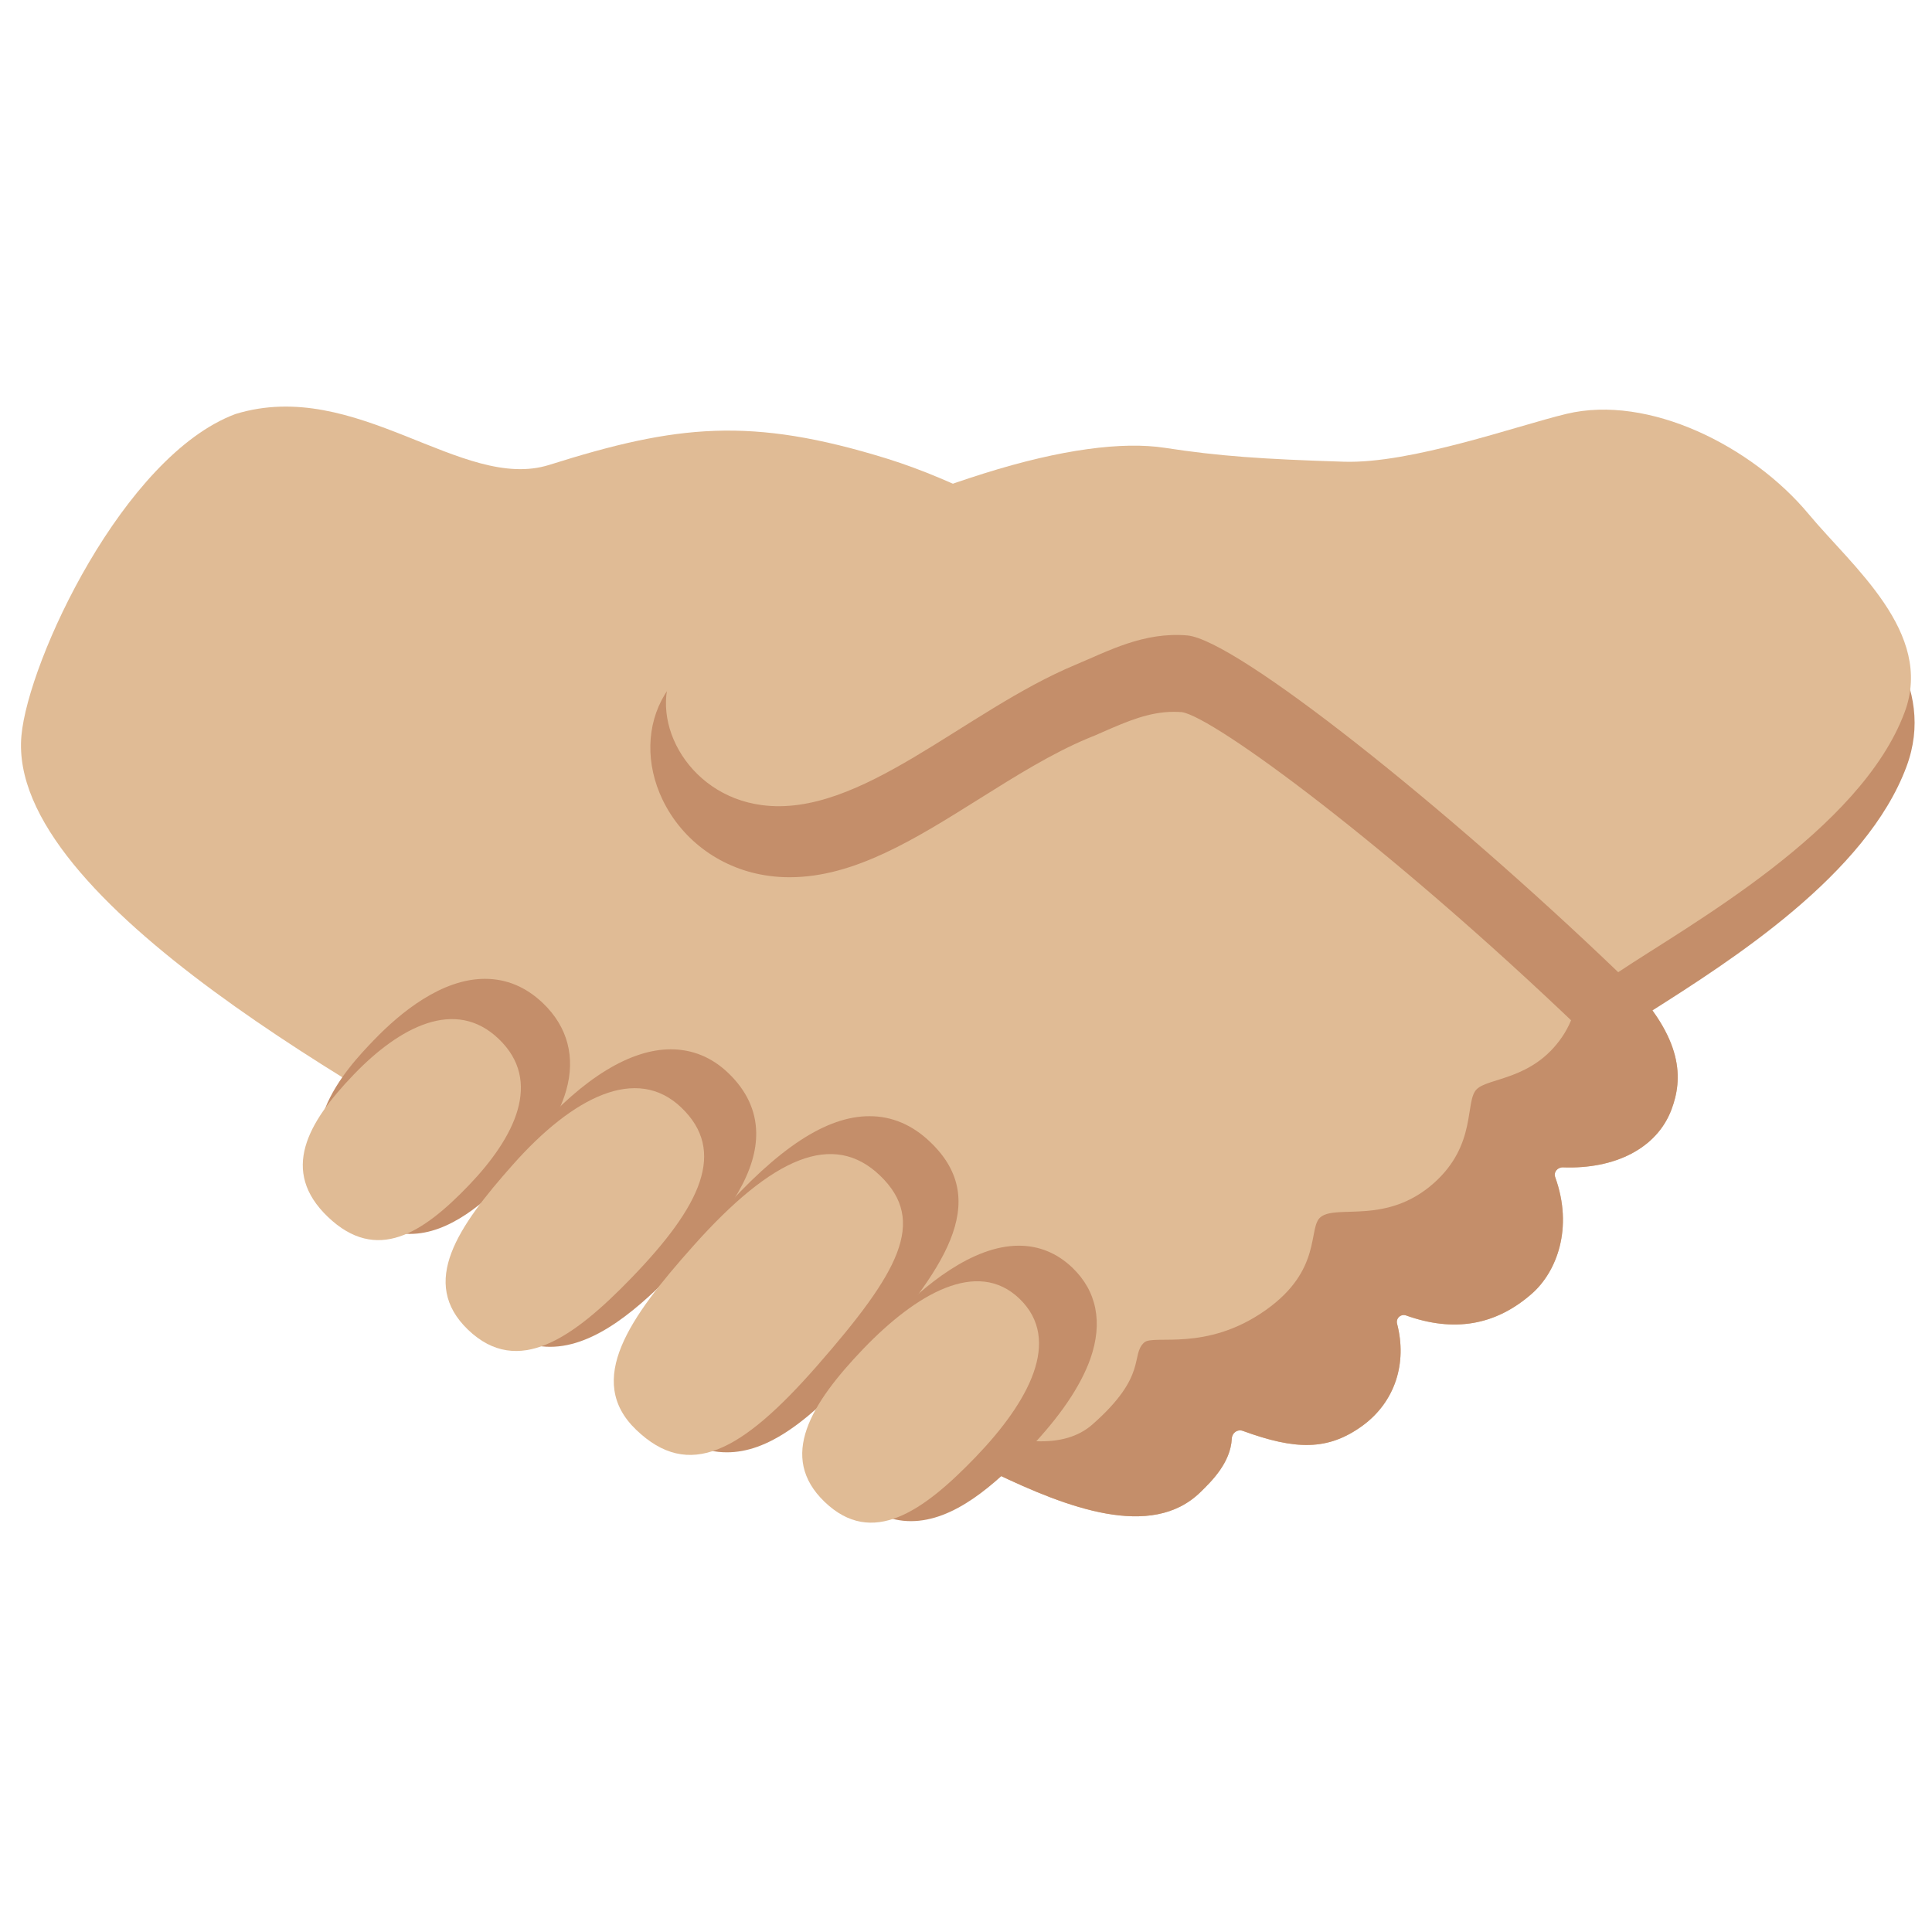
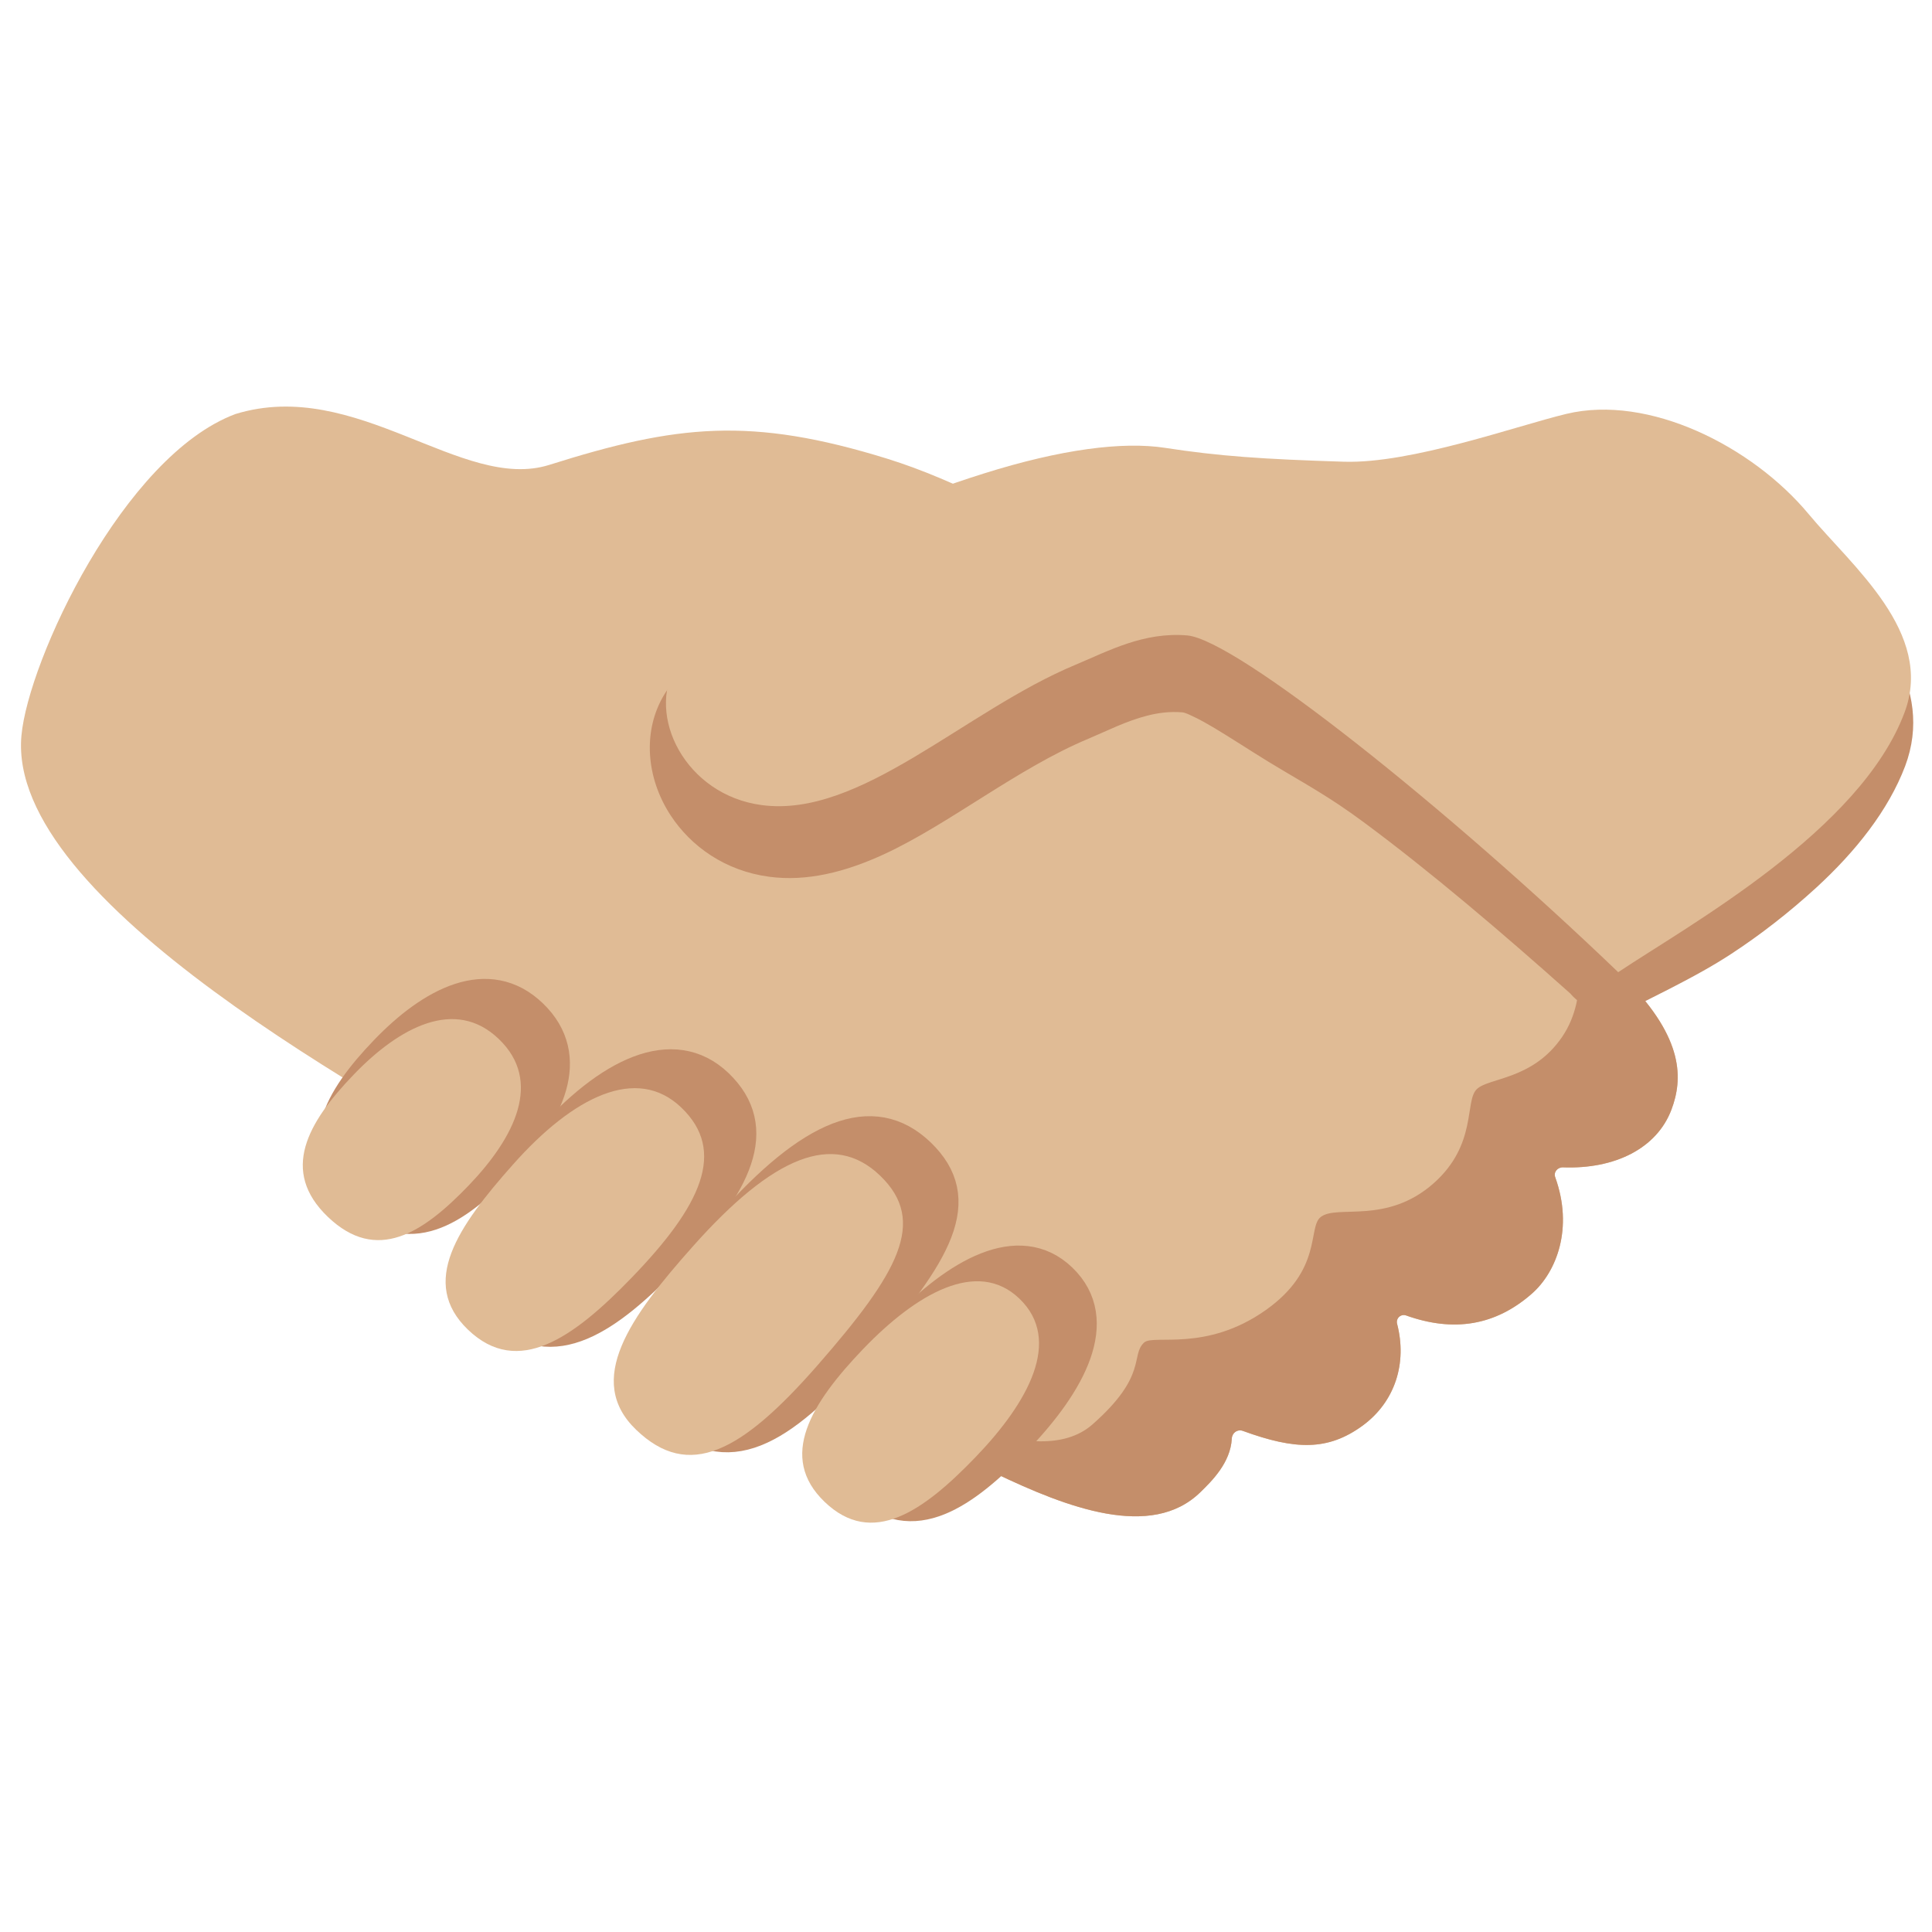
- <svg xmlns="http://www.w3.org/2000/svg" xmlns:xlink="http://www.w3.org/1999/xlink" width="128" height="128">
-   <defs>
-     <path id="a" d="M15.6 27.43c8.02-2.46 15.01 5.19 20.79 3.37 8.45-2.67 13.35-3.21 22.39-.41 9.11 2.83 19.74 10.65 27.47 16.06 6.81 4.77 15.65 12.53 21.53 18.51 3.81 3.88 3.71 6.55 2.96 8.55-.97 2.58-3.76 3.96-7.19 3.83-.36-.01-.64.32-.51.66 1.21 3.37.09 6.26-1.54 7.7-2.42 2.13-5.19 2.58-8.35 1.45a.457.457 0 0 0-.59.55c.68 2.61-.13 5.17-2.28 6.75-2.3 1.68-4.46 1.62-7.94.35-.36-.13-.71.13-.73.51-.08 1.6-1.34 2.83-2.08 3.55-3.25 3.18-8.87 1.01-13.57-1.24-9.23-4.41-21.6-13.7-30.47-18.78C25.08 72.88.42 59.73 1.42 48.74c.45-4.98 6.76-18.54 14.18-21.31z" />
-   </defs>
-   <use xlink:href="#a" overflow="visible" fill="#e0bb95" />
-   <clipPath id="b">
-     <use xlink:href="#a" overflow="visible" />
+ <svg xmlns="http://www.w3.org/2000/svg" width="128px" height="128px" version="1.1" xml:space="preserve" style="fill-rule:evenodd;clip-rule:evenodd;stroke-miterlimit:10;">
+   <path id="a" d="M15.6,27.43C23.62,24.97 30.61,32.62 36.39,30.8C44.84,28.13 49.74,27.59 58.78,30.39C67.89,33.22 78.52,41.04 86.25,46.45C93.06,51.22 101.9,58.98 107.78,64.96C111.59,68.84 111.49,71.51 110.74,73.51C109.77,76.09 106.98,77.47 103.55,77.34C103.19,77.33 102.91,77.66 103.04,78C104.25,81.37 103.13,84.26 101.5,85.7C99.08,87.83 96.31,88.28 93.15,87.15C93.102,87.134 93.052,87.125 93.002,87.125C92.751,87.125 92.545,87.332 92.545,87.582C92.545,87.622 92.55,87.662 92.56,87.7C93.24,90.31 92.43,92.87 90.28,94.45C87.98,96.13 85.82,96.07 82.34,94.8C81.98,94.67 81.63,94.93 81.61,95.31C81.53,96.91 80.27,98.14 79.53,98.86C76.28,102.04 70.66,99.87 65.96,97.62C56.73,93.21 44.36,83.92 35.49,78.84C25.08,72.88 0.42,59.73 1.42,48.74C1.87,43.76 8.18,30.2 15.6,27.43Z" style="fill:#e0bb95;fill-rule:nonzero;" />
+   <clipPath id="_clip1">
+     <path d="M15.6,27.43C23.62,24.97 30.61,32.62 36.39,30.8C44.84,28.13 49.74,27.59 58.78,30.39C67.89,33.22 78.52,41.04 86.25,46.45C93.06,51.22 101.9,58.98 107.78,64.96C111.59,68.84 111.49,71.51 110.74,73.51C109.77,76.09 106.98,77.47 103.55,77.34C103.19,77.33 102.91,77.66 103.04,78C104.25,81.37 103.13,84.26 101.5,85.7C99.08,87.83 96.31,88.28 93.15,87.15C93.102,87.134 93.052,87.125 93.002,87.125C92.751,87.125 92.545,87.332 92.545,87.582C92.545,87.622 92.55,87.662 92.56,87.7C93.24,90.31 92.43,92.87 90.28,94.45C87.98,96.13 85.82,96.07 82.34,94.8C81.98,94.67 81.63,94.93 81.61,95.31C81.53,96.91 80.27,98.14 79.53,98.86C76.28,102.04 70.66,99.87 65.96,97.62C56.73,93.21 44.36,83.92 35.49,78.84C25.08,72.88 0.42,59.73 1.42,48.74C1.87,43.76 8.18,30.2 15.6,27.43Z" />
  </clipPath>
-   <g clip-path="url(#b)">
-     <path d="M103.12 60.29c1.62 1.83 2.19 5.74.38 8.4-1.96 2.88-4.88 2.69-5.67 3.48-.8.8.04 3.65-2.83 6.21-3.14 2.79-6.42 1.4-7.5 2.25-.88.69.16 3.49-3.66 6.18-3.94 2.78-7.41 1.58-8.03 2.13-.94.84.28 2.17-3.44 5.44-3.73 3.27-11.94-1.64-14.12-2.44-.61-.22-2.31.75-2.15 1.38.08.31 16.09 10.4 21.73 10.52 5.92.12 12.01-.47 17.31-3.13 2.02-1.01 3.88-2.3 5.67-3.67 4.5-3.45 8.67-7.59 10.89-12.81 1.61-3.77 2.11-7.92 2.33-12.02.18-3.31-.03-7.11-2.61-9.19-2.07-1.67-5.84-2.85-8.3-2.73z" fill="#c48e6a" />
+   <g clip-path="url(#_clip1)">
+     <path d="M103.12,60.29C104.74,62.12 105.31,66.03 103.5,68.69C101.54,71.57 98.62,71.38 97.83,72.17C97.03,72.97 97.87,75.82 95,78.38C91.86,81.17 88.58,79.78 87.5,80.63C86.62,81.32 87.66,84.12 83.84,86.81C79.9,89.59 76.43,88.39 75.81,88.94C74.87,89.78 76.09,91.11 72.37,94.38C68.64,97.65 60.43,92.74 58.25,91.94C57.64,91.72 55.94,92.69 56.1,93.32C56.18,93.63 72.19,103.72 77.83,103.84C83.75,103.96 89.84,103.37 95.14,100.71C97.16,99.7 99.02,98.41 100.81,97.04C105.31,93.59 109.48,89.45 111.7,84.23C113.31,80.46 113.81,76.31 114.03,72.21C114.21,68.9 114,65.1 111.42,63.02C109.35,61.35 105.58,60.17 103.12,60.29Z" style="fill:#c48e6a;fill-rule:nonzero;" />
  </g>
-   <defs>
-     <path id="c" d="M106.08 66.74c4.54-3.03 15.53-9.08 18.35-16.65 1.9-5.1-3.37-9.33-6.16-12.69-3.61-4.33-10.23-7.67-15.5-6.4-3.15.76-9.94 3.2-14.24 3.07-5.24-.17-8.02-.36-11.47-.89-2.7-.41-6.65.09-11.6 1.65-4.99 1.57-9.01 3.38-14.03 6.64-1.98 1.29-4.37 3.46-5.67 5.6-1.97 3.24.57 8.34 5.47 8.99 6.32.84 12.97-6.02 20.1-8.99 2.11-.88 4.36-2.12 7.17-1.88 3.14.28 16.56 10.98 27.58 21.55z" />
-   </defs>
-   <defs>
-     <path id="d" d="M105.86 69.29l-1.16-1.11c-12.68-12.15-24.29-20.68-26.4-21-.17-.01-.35-.02-.53-.02-1.65 0-3.13.65-4.69 1.33-.33.15-.66.29-.99.42-2.4 1-4.84 2.53-7.2 4.01-4.26 2.67-8.29 5.2-12.58 5.2-.46 0-.91-.03-1.35-.09-3.11-.41-5.75-2.31-7.07-5.06-1.12-2.34-1.07-4.94.15-6.95 1.59-2.62 4.38-5 6.29-6.24 4.89-3.18 9.1-5.17 14.52-6.88 5.12-1.61 9.4-2.19 12.51-1.71 3.21.49 5.83.7 11.23.87h.29c2.91 0 7.2-1.25 10.34-2.16 1.2-.35 2.24-.65 3.08-.85.9-.22 1.86-.33 2.85-.33 5.08 0 10.98 2.97 14.66 7.4.46.56 1 1.14 1.56 1.75 2.93 3.19 6.94 7.55 4.94 12.92-2.66 7.16-11.61 12.84-16.95 16.23-.82.52-1.55.98-2.16 1.39l-1.34.88zM77.77 43.16c.29 0 .59.01.89.04 4.55.4 19.86 13.65 27.66 21 .28-.18.58-.37.89-.57 4.92-3.12 13.15-8.34 15.34-14.24 1.06-2.85-1.05-5.45-4.14-8.82-.6-.66-1.18-1.29-1.68-1.89-2.92-3.51-7.68-5.96-11.58-5.96-.67 0-1.32.07-1.92.22-.75.18-1.75.47-2.9.81-3.5 1.02-8.37 2.44-11.88 2.31-5.58-.18-8.32-.39-11.71-.91-2.44-.37-6.26.18-10.7 1.58-5.12 1.61-8.91 3.4-13.54 6.41-1.68 1.09-3.89 3.05-5.05 4.96-.52.85-.5 2.03.04 3.15.73 1.53 2.22 2.59 3.99 2.82.27.04.54.05.82.05 3.14 0 6.69-2.23 10.45-4.59 2.5-1.57 5.08-3.19 7.79-4.31.3-.13.61-.26.92-.4 1.8-.77 3.82-1.66 6.31-1.66z" />
-   </defs>
-   <use xlink:href="#c" overflow="visible" fill="#c48e6a" />
-   <use xlink:href="#d" overflow="visible" fill="#c48e6a" />
-   <clipPath id="e">
-     <use xlink:href="#c" overflow="visible" />
-   </clipPath>
-   <g fill="#c48e6a">
-     <path d="M67.19 85.74s-.04 4.74-.68 6.34c-.64 1.6-1.08 3.55-2.15 4.75l1.71.85c2.78-3.87 3.4-5.18 3.4-7.78-.01-2.85-2.28-4.16-2.28-4.16zM33.04 68.82s1.63 2.65.99 4.25c-.64 1.6-.98 3.23-2.05 4.43 0 0 .39-.42.9-.13.49.28.18.86.18.86l1.54-1.74c.91-1.15.97-2.96.55-4.55-.54-2.06-2.11-3.12-2.11-3.12zM44.82 73.09s.37 4.84-.26 6.44c-.64 1.6-.98 3.23-2.05 4.43 0 0 .62-.32 1.12-.04.49.28.22 1.06.22 1.06l2.22-2.6c.91-1.15 1.27-3.28 1.1-5.17-.24-2.66-2.35-4.12-2.35-4.12zM58.31 77.89s-2.15 7.24-2.79 8.84c-.64 1.6-.94 3.27-2.01 4.47 0 0 .6-.38 1.1-.1.49.28.21 1.08.21 1.08l2.7-3.14c.91-1.15 2.83-4.14 2.82-7.16-.02-2.85-2.03-3.99-2.03-3.99z" />
+   <path id="c" d="M106.08,66.74C110.62,63.71 121.61,57.66 124.43,50.09C126.33,44.99 121.06,40.76 118.27,37.4C114.66,33.07 108.04,29.73 102.77,31C99.62,31.76 92.83,34.2 88.53,34.07C83.29,33.9 80.51,33.71 77.06,33.18C74.36,32.77 70.41,33.27 65.46,34.83C60.47,36.4 56.45,38.21 51.43,41.47C49.45,42.76 47.06,44.93 45.76,47.07C43.79,50.31 46.33,55.41 51.23,56.06C57.55,56.9 64.2,50.04 71.33,47.07C73.44,46.19 75.69,44.95 78.5,45.19C81.64,45.47 95.06,56.17 106.08,66.74Z" style="fill:#c48e6a;fill-rule:nonzero;" />
+   <path id="c1" d="M104.043,65.828C104.576,66.471 105.32,66.812 106.093,66.973C106.914,67.144 107.759,66.955 108.551,66.556C109.812,65.914 111.301,65.191 112.867,64.307C113.469,63.968 114.075,63.606 114.678,63.212C116.625,61.942 118.558,60.433 120.318,58.821C122.95,56.411 125.117,53.672 126.221,50.757C127.202,48.146 126.75,45.706 125.571,43.448C124.137,40.7 121.508,38.251 119.775,36.151C119.774,36.15 119.773,36.149 119.772,36.148C117.83,33.807 115.094,31.723 112.123,30.373C108.894,28.906 105.394,28.324 102.303,29.062C102.303,29.062 102.303,29.062 102.303,29.062C100.38,29.523 97.099,30.606 93.859,31.349C91.979,31.78 90.115,32.103 88.593,32.055C85.772,31.96 83.675,31.861 81.798,31.704C80.266,31.576 78.884,31.409 77.368,31.175C77.367,31.174 77.366,31.174 77.365,31.174C75.918,30.953 74.15,30.952 72.092,31.215C69.988,31.485 67.561,32.034 64.848,32.888C62.166,33.731 59.754,34.643 57.327,35.795C55.08,36.862 52.819,38.136 50.319,39.759C50.318,39.759 50.317,39.76 50.316,39.761C49.218,40.476 48.004,41.436 46.888,42.516C45.764,43.604 44.742,44.813 44.015,46.009C42.566,48.391 42.787,51.513 44.437,54.029C45.776,56.07 48.039,57.699 50.961,58.087C53.447,58.417 55.988,57.787 58.568,56.596C62.902,54.594 67.398,50.91 72.11,48.942C72.11,48.942 72.11,48.942 72.111,48.942C73.333,48.429 74.601,47.772 76.019,47.411C76.737,47.228 77.499,47.126 78.325,47.194C78.526,47.212 78.789,47.345 79.131,47.507C79.922,47.882 80.904,48.497 82.078,49.238C82.684,49.62 83.336,50.037 84.04,50.469C85.456,51.339 87.071,52.221 88.741,53.338C89.276,53.697 89.812,54.077 90.352,54.476C94.714,57.704 99.492,61.766 104.043,65.828L104.043,65.828ZM105.062,64.748C105.061,64.748 105.061,64.748 105.061,64.747C100.519,60.236 95.554,55.911 91.377,52.149C89.119,50.116 87.202,48.159 85.38,46.742C83.812,45.523 82.374,44.669 81.271,44.088C80.177,43.512 79.281,43.242 78.679,43.187C78.676,43.186 78.674,43.186 78.671,43.186C77.37,43.072 76.165,43.214 75.031,43.498C73.41,43.903 71.949,44.618 70.55,45.198C65.789,47.176 61.236,50.871 56.857,52.886C55.033,53.726 53.257,54.267 51.499,54.033C51.499,54.033 51.499,54.033 51.499,54.033C49.871,53.817 48.601,52.924 47.855,51.787C47.1,50.637 46.843,49.221 47.505,48.131C47.505,48.131 47.505,48.13 47.505,48.13C48.065,47.209 48.862,46.287 49.727,45.449C50.644,44.561 51.64,43.769 52.543,43.18C54.874,41.666 56.981,40.474 59.077,39.477C61.333,38.405 63.577,37.558 66.071,36.773C66.072,36.773 66.072,36.773 66.072,36.772C68.522,36 70.713,35.497 72.613,35.251C74.229,35.041 75.618,35.015 76.755,35.186C78.365,35.431 79.836,35.605 81.466,35.738C83.399,35.895 85.559,35.994 88.465,36.085C88.466,36.085 88.468,36.085 88.469,36.085C89.884,36.126 91.544,35.926 93.268,35.586C96.975,34.855 101.009,33.479 103.237,32.938C105.523,32.382 108.101,32.9 110.495,33.976C112.926,35.067 115.173,36.749 116.768,38.652C118.361,40.56 120.831,42.74 122.157,45.243C122.84,46.534 123.193,47.922 122.639,49.423C122.639,49.423 122.639,49.423 122.639,49.423C121.753,51.841 119.911,54.064 117.775,56.098C116.166,57.63 114.345,58.997 112.642,60.331C110.643,61.897 108.811,63.393 107.26,64.573C107.253,64.578 107.247,64.582 107.24,64.587C106.945,64.839 106.622,65.04 106.256,65.053C105.841,65.068 105.415,65.008 105.062,64.748Z" style="fill:#c48e6a;" />
+   <g>
+     <path d="M67.19,85.74C67.19,85.74 67.15,90.48 66.51,92.08C65.87,93.68 65.43,95.63 64.36,96.83L66.07,97.68C68.85,93.81 69.47,92.5 69.47,89.9C69.46,87.05 67.19,85.74 67.19,85.74ZM33.04,68.82C33.04,68.82 34.67,71.47 34.03,73.07C33.39,74.67 33.05,76.3 31.98,77.5C31.98,77.5 32.37,77.08 32.88,77.37C33.37,77.65 33.06,78.23 33.06,78.23L34.6,76.49C35.51,75.34 35.57,73.53 35.15,71.94C34.61,69.88 33.04,68.82 33.04,68.82ZM44.82,73.09C44.82,73.09 45.19,77.93 44.56,79.53C43.92,81.13 43.58,82.76 42.51,83.96C42.51,83.96 43.13,83.64 43.63,83.92C44.12,84.2 43.85,84.98 43.85,84.98L46.07,82.38C46.98,81.23 47.34,79.1 47.17,77.21C46.93,74.55 44.82,73.09 44.82,73.09ZM58.31,77.89C58.31,77.89 56.16,85.13 55.52,86.73C54.88,88.33 54.58,90 53.51,91.2C53.51,91.2 54.11,90.82 54.61,91.1C55.1,91.38 54.82,92.18 54.82,92.18L57.52,89.04C58.43,87.89 60.35,84.9 60.34,81.88C60.32,79.03 58.31,77.89 58.31,77.89Z" style="fill:#c48e6a;fill-rule:nonzero;" />
  </g>
  <g>
-     <defs>
-       <path id="f" d="M67.41 95.35c-3.53 3.68-6.99 6.11-10.19 3.03-3.15-3.02-.92-6.62 2.61-10.31s7.67-6.11 10.52-3.37c2.9 2.79.59 6.97-2.94 10.65z" />
-     </defs>
-     <defs>
-       <path id="g" d="M60.35 100.78c-1.38 0-2.66-.57-3.82-1.68-1.75-1.68-2.24-3.68-1.45-5.95.58-1.67 1.86-3.5 4.03-5.77 2.12-2.21 5.31-4.85 8.39-4.85 1.34 0 2.53.49 3.54 1.45 1.63 1.56 2.04 3.65 1.2 6.04-.65 1.83-2.03 3.86-4.1 6.02-2.26 2.35-4.94 4.74-7.79 4.74zm7.15-16.25c-1.86 0-4.33 1.51-6.95 4.24-1.96 2.05-3.1 3.65-3.59 5.04-.53 1.53-.24 2.72.95 3.85.79.75 1.58 1.12 2.44 1.12 2.11 0 4.49-2.21 6.33-4.13 1.85-1.93 3.12-3.76 3.66-5.3.59-1.66.37-2.91-.7-3.93-.61-.6-1.32-.89-2.14-.89z" />
-     </defs>
-     <use xlink:href="#f" overflow="visible" fill="#c48e6a" />
-     <use xlink:href="#g" overflow="visible" fill="#c48e6a" />
-     <clipPath id="h">
-       <use xlink:href="#f" overflow="visible" />
-     </clipPath>
+     <path id="d" d="M67.41,95.35C63.88,99.03 60.42,101.46 57.22,98.38C54.07,95.36 56.3,91.76 59.83,88.07C63.36,84.38 67.5,81.96 70.35,84.7C73.25,87.49 70.94,91.67 67.41,95.35Z" style="fill:#c48e6a;fill-rule:nonzero;" />
+     <path id="d1" d="M67.41,95.35C63.88,99.03 60.42,101.46 57.22,98.38C54.07,95.36 56.3,91.76 59.83,88.07C63.36,84.38 67.5,81.96 70.35,84.7C73.25,87.49 70.94,91.67 67.41,95.35Z" style="fill:#c48e6a;fill-rule:nonzero;stroke:#c48e6a;stroke-width:2px;" />
+     <path id="e" d="M56.73,89.2C51.6,95.07 48.07,96.92 44.53,93.53C41.05,90.19 44.11,85.94 48.35,81.16C53.73,75.11 57.81,73.39 60.96,76.4C64.17,79.49 62.19,82.95 56.73,89.2Z" style="fill:#c48e6a;fill-rule:nonzero;" />
+     <path id="e1" d="M56.73,89.2C51.6,95.07 48.07,96.92 44.53,93.53C41.05,90.19 44.11,85.94 48.35,81.16C53.73,75.11 57.81,73.39 60.96,76.4C64.17,79.49 62.19,82.95 56.73,89.2Z" style="fill:#c48e6a;fill-rule:nonzero;stroke:#c48e6a;stroke-width:2px;" />
    <g>
-       <defs>
-         <path id="i" d="M56.73 89.2c-5.13 5.87-8.66 7.72-12.2 4.33-3.48-3.34-.42-7.59 3.82-12.37 5.38-6.05 9.46-7.77 12.61-4.76 3.21 3.09 1.23 6.55-4.23 12.8z" />
-       </defs>
-       <defs>
-         <path id="j" d="M48.16 96.22c-1.53 0-2.94-.64-4.32-1.97-4.57-4.38.45-10.02 3.77-13.75 3.97-4.47 7.15-6.55 10-6.55 1.49 0 2.85.58 4.04 1.73 4.14 3.97.73 8.57-4.17 14.17-3.9 4.47-6.69 6.37-9.32 6.37zm9.45-20.26c-2.18 0-5.04 1.98-8.51 5.87-4.47 5.02-6.53 8.43-3.88 10.98.99.95 1.95 1.41 2.94 1.41 1.97 0 4.38-1.75 7.81-5.68 5.73-6.55 6.69-9.11 4.29-11.41-.82-.79-1.69-1.17-2.65-1.17z" />
-       </defs>
-       <use xlink:href="#i" overflow="visible" fill="#c48e6a" />
-       <use xlink:href="#j" overflow="visible" fill="#c48e6a" />
-       <clipPath id="k">
-         <use xlink:href="#i" overflow="visible" />
-       </clipPath>
+       <path id="f" d="M44.2,83.32C40.32,87.34 36.58,90.03 33.21,86.79C29.9,83.62 32.52,79.85 36.23,75.67C40.29,71.08 44.58,68.95 47.58,71.82C50.63,74.75 48.92,78.43 44.2,83.32Z" style="fill:#c48e6a;fill-rule:nonzero;stroke:#c48e6a;stroke-width:1px;stroke-linejoin:round;stroke-miterlimit:2;" />
+       <path id="f1" d="M44.2,83.32C40.32,87.34 36.58,90.03 33.21,86.79C29.9,83.62 32.52,79.85 36.23,75.67C40.29,71.08 44.58,68.95 47.58,71.82C50.63,74.75 48.92,78.43 44.2,83.32Z" style="fill:#c48e6a;fill-rule:nonzero;stroke:#c48e6a;stroke-width:2px;" />
    </g>
    <g>
-       <defs>
-         <path id="l" d="M44.2 83.32c-3.88 4.02-7.62 6.71-10.99 3.47-3.31-3.17-.69-6.94 3.02-11.12 4.06-4.59 8.35-6.72 11.35-3.85 3.05 2.93 1.34 6.61-3.38 11.5z" />
-       </defs>
-       <defs>
-         <path id="m" d="M36.45 89.23c-1.42 0-2.74-.58-3.93-1.71-4.39-4.21.21-9.4 2.96-12.51 3.18-3.59 6.28-5.49 8.96-5.49 1.44 0 2.73.53 3.82 1.58 1.19 1.14 1.81 2.46 1.84 3.91.05 2.46-1.55 5.24-5.19 9-2.48 2.58-5.44 5.22-8.46 5.22zm7.99-17.71c-2.06 0-4.71 1.71-7.47 4.81-4.54 5.13-5.32 7.58-3.07 9.74.81.78 1.64 1.16 2.54 1.16 2.29 0 4.96-2.46 7.04-4.6 3.19-3.3 4.66-5.71 4.63-7.57-.02-.91-.42-1.73-1.22-2.5-.73-.71-1.52-1.04-2.45-1.04z" />
-       </defs>
-       <use xlink:href="#l" overflow="visible" fill="#c48e6a" />
-       <use xlink:href="#m" overflow="visible" fill="#c48e6a" />
-       <clipPath id="n">
-         <use xlink:href="#l" overflow="visible" />
-       </clipPath>
-     </g>
-     <g>
-       <defs>
-         <path id="o" d="M33.25 77.06c-3.1 3.23-6.21 5.27-9.49 2.12-3.22-3.09-1.37-6.34 1.73-9.57s6.86-5.22 9.78-2.42c2.97 2.85 1.08 6.64-2.02 9.87z" />
-       </defs>
-       <defs>
-         <path id="p" d="M27.16 81.75c-1.44 0-2.81-.62-4.09-1.85-4.6-4.42-.03-9.19 1.7-10.99 1.78-1.85 4.5-4.06 7.36-4.06 1.43 0 2.72.54 3.84 1.61 1.64 1.57 2.17 3.58 1.54 5.79-.49 1.72-1.68 3.57-3.52 5.49-1.8 1.87-4.19 4.01-6.83 4.01zm4.96-14.9c-1.68 0-3.78 1.22-5.91 3.45-3.54 3.69-4.03 5.97-1.75 8.16.91.87 1.79 1.29 2.71 1.29 1.47 0 3.13-1.04 5.37-3.38 1.6-1.66 2.65-3.27 3.04-4.66.43-1.5.1-2.74-1-3.8-.75-.71-1.55-1.06-2.46-1.06z" />
-       </defs>
-       <use xlink:href="#o" overflow="visible" fill="#c48e6a" />
-       <use xlink:href="#p" overflow="visible" fill="#c48e6a" />
-       <clipPath id="q">
-         <use xlink:href="#o" overflow="visible" />
-       </clipPath>
+       <path id="g" d="M33.25,77.06C30.15,80.29 27.04,82.33 23.76,79.18C20.54,76.09 22.39,72.84 25.49,69.61C28.59,66.38 32.35,64.39 35.27,67.19C38.24,70.04 36.35,73.83 33.25,77.06Z" style="fill:#c48e6a;fill-rule:nonzero;stroke:#c48e6a;stroke-width:1px;stroke-linejoin:round;stroke-miterlimit:2;" />
+       <path id="g1" d="M33.25,77.06C30.15,80.29 27.04,82.33 23.76,79.18C20.54,76.09 22.39,72.84 25.49,69.61C28.59,66.38 32.35,64.39 35.27,67.19C38.24,70.04 36.35,73.83 33.25,77.06Z" style="fill:#c48e6a;fill-rule:nonzero;stroke:#c48e6a;stroke-width:2px;" />
    </g>
  </g>
  <g>
-     <defs>
-       <path id="r" d="M107.21 64.41c4.69-3.13 16.07-9.39 18.98-17.23 1.96-5.27-3.48-9.65-6.37-13.13-3.73-4.48-10.58-7.94-16.04-6.63-3.26.78-10.28 3.31-14.74 3.17-5.43-.17-8.29-.37-11.86-.92-2.8-.43-6.88.09-12 1.7-5.16 1.62-9.32 3.49-14.51 6.87-2.04 1.33-4.52 3.58-5.86 5.8-2.03 3.36.59 8.63 5.66 9.3 6.54.87 13.42-6.23 20.79-9.3 2.18-.91 4.51-2.19 7.41-1.94 3.26.31 17.14 11.37 28.54 22.31z" />
-     </defs>
-     <use xlink:href="#r" overflow="visible" fill="#e0bb95" />
+     <path id="h" d="M107.21,64.41C111.9,61.28 123.28,55.02 126.19,47.18C128.15,41.91 122.71,37.53 119.82,34.05C116.09,29.57 109.24,26.11 103.78,27.42C100.52,28.2 93.5,30.73 89.04,30.59C83.61,30.42 80.75,30.22 77.18,29.67C74.38,29.24 70.3,29.76 65.18,31.37C60.02,32.99 55.86,34.86 50.67,38.24C48.63,39.57 46.15,41.82 44.81,44.04C42.78,47.4 45.4,52.67 50.47,53.34C57.01,54.21 63.89,47.11 71.26,44.04C73.44,43.13 75.77,41.85 78.67,42.1C81.93,42.41 95.81,53.47 107.21,64.41Z" style="fill:#e0bb95;fill-rule:nonzero;" />
  </g>
  <g>
-     <defs>
-       <path id="s" d="M64.65 96.52c-3.48 3.62-6.87 6.01-10.02 2.98-3.09-2.97-.91-6.51 2.57-10.14 3.48-3.62 7.54-6.01 10.34-3.32 2.86 2.75.59 6.86-2.89 10.48z" />
-     </defs>
-     <use xlink:href="#s" overflow="visible" fill="#e0bb95" />
-     <defs>
-       <path id="t" d="M54.15 90.47c-5.05 5.77-8.52 7.6-12 4.26-3.42-3.28-.42-7.47 3.76-12.16 5.29-5.95 9.31-7.65 12.4-4.68 3.15 3.03 1.21 6.44-4.16 12.58z" />
-     </defs>
-     <use xlink:href="#t" overflow="visible" fill="#e0bb95" />
+     <path id="i" d="M64.65,96.52C61.17,100.14 57.78,102.53 54.63,99.5C51.54,96.53 53.72,92.99 57.2,89.36C60.68,85.74 64.74,83.35 67.54,86.04C70.4,88.79 68.13,92.9 64.65,96.52Z" style="fill:#e0bb95;fill-rule:nonzero;" />
+     <path id="j" d="M54.15,90.47C49.1,96.24 45.63,98.07 42.15,94.73C38.73,91.45 41.73,87.26 45.91,82.57C51.2,76.62 55.22,74.92 58.31,77.89C61.46,80.92 59.52,84.33 54.15,90.47Z" style="fill:#e0bb95;fill-rule:nonzero;" />
    <g>
-       <defs>
-         <path id="u" d="M41.82 84.68c-3.82 3.95-7.5 6.59-10.81 3.42-3.25-3.12-.68-6.83 2.97-10.94 4-4.51 8.21-6.61 11.16-3.78 3.01 2.88 1.33 6.5-3.32 11.3z" />
-       </defs>
-       <use xlink:href="#u" overflow="visible" fill="#e0bb95" />
+       <path id="k" d="M41.82,84.68C38,88.63 34.32,91.27 31.01,88.1C27.76,84.98 30.33,81.27 33.98,77.16C37.98,72.65 42.19,70.55 45.14,73.38C48.15,76.26 46.47,79.88 41.82,84.68Z" style="fill:#e0bb95;fill-rule:nonzero;" />
    </g>
    <g>
-       <defs>
-         <path id="v" d="M31.06 78.53c-3.05 3.18-6.11 5.18-9.34 2.09-3.17-3.04-1.35-6.24 1.7-9.41 3.05-3.18 6.75-5.13 9.62-2.38 2.93 2.8 1.07 6.52-1.98 9.7z" />
-       </defs>
-       <use xlink:href="#v" overflow="visible" fill="#e0bb95" />
+       <path id="l" d="M31.06,78.53C28.01,81.71 24.95,83.71 21.72,80.62C18.55,77.58 20.37,74.38 23.42,71.21C26.47,68.03 30.17,66.08 33.04,68.83C35.97,71.63 34.11,75.35 31.06,78.53Z" style="fill:#e0bb95;fill-rule:nonzero;" />
    </g>
  </g>
</svg>
